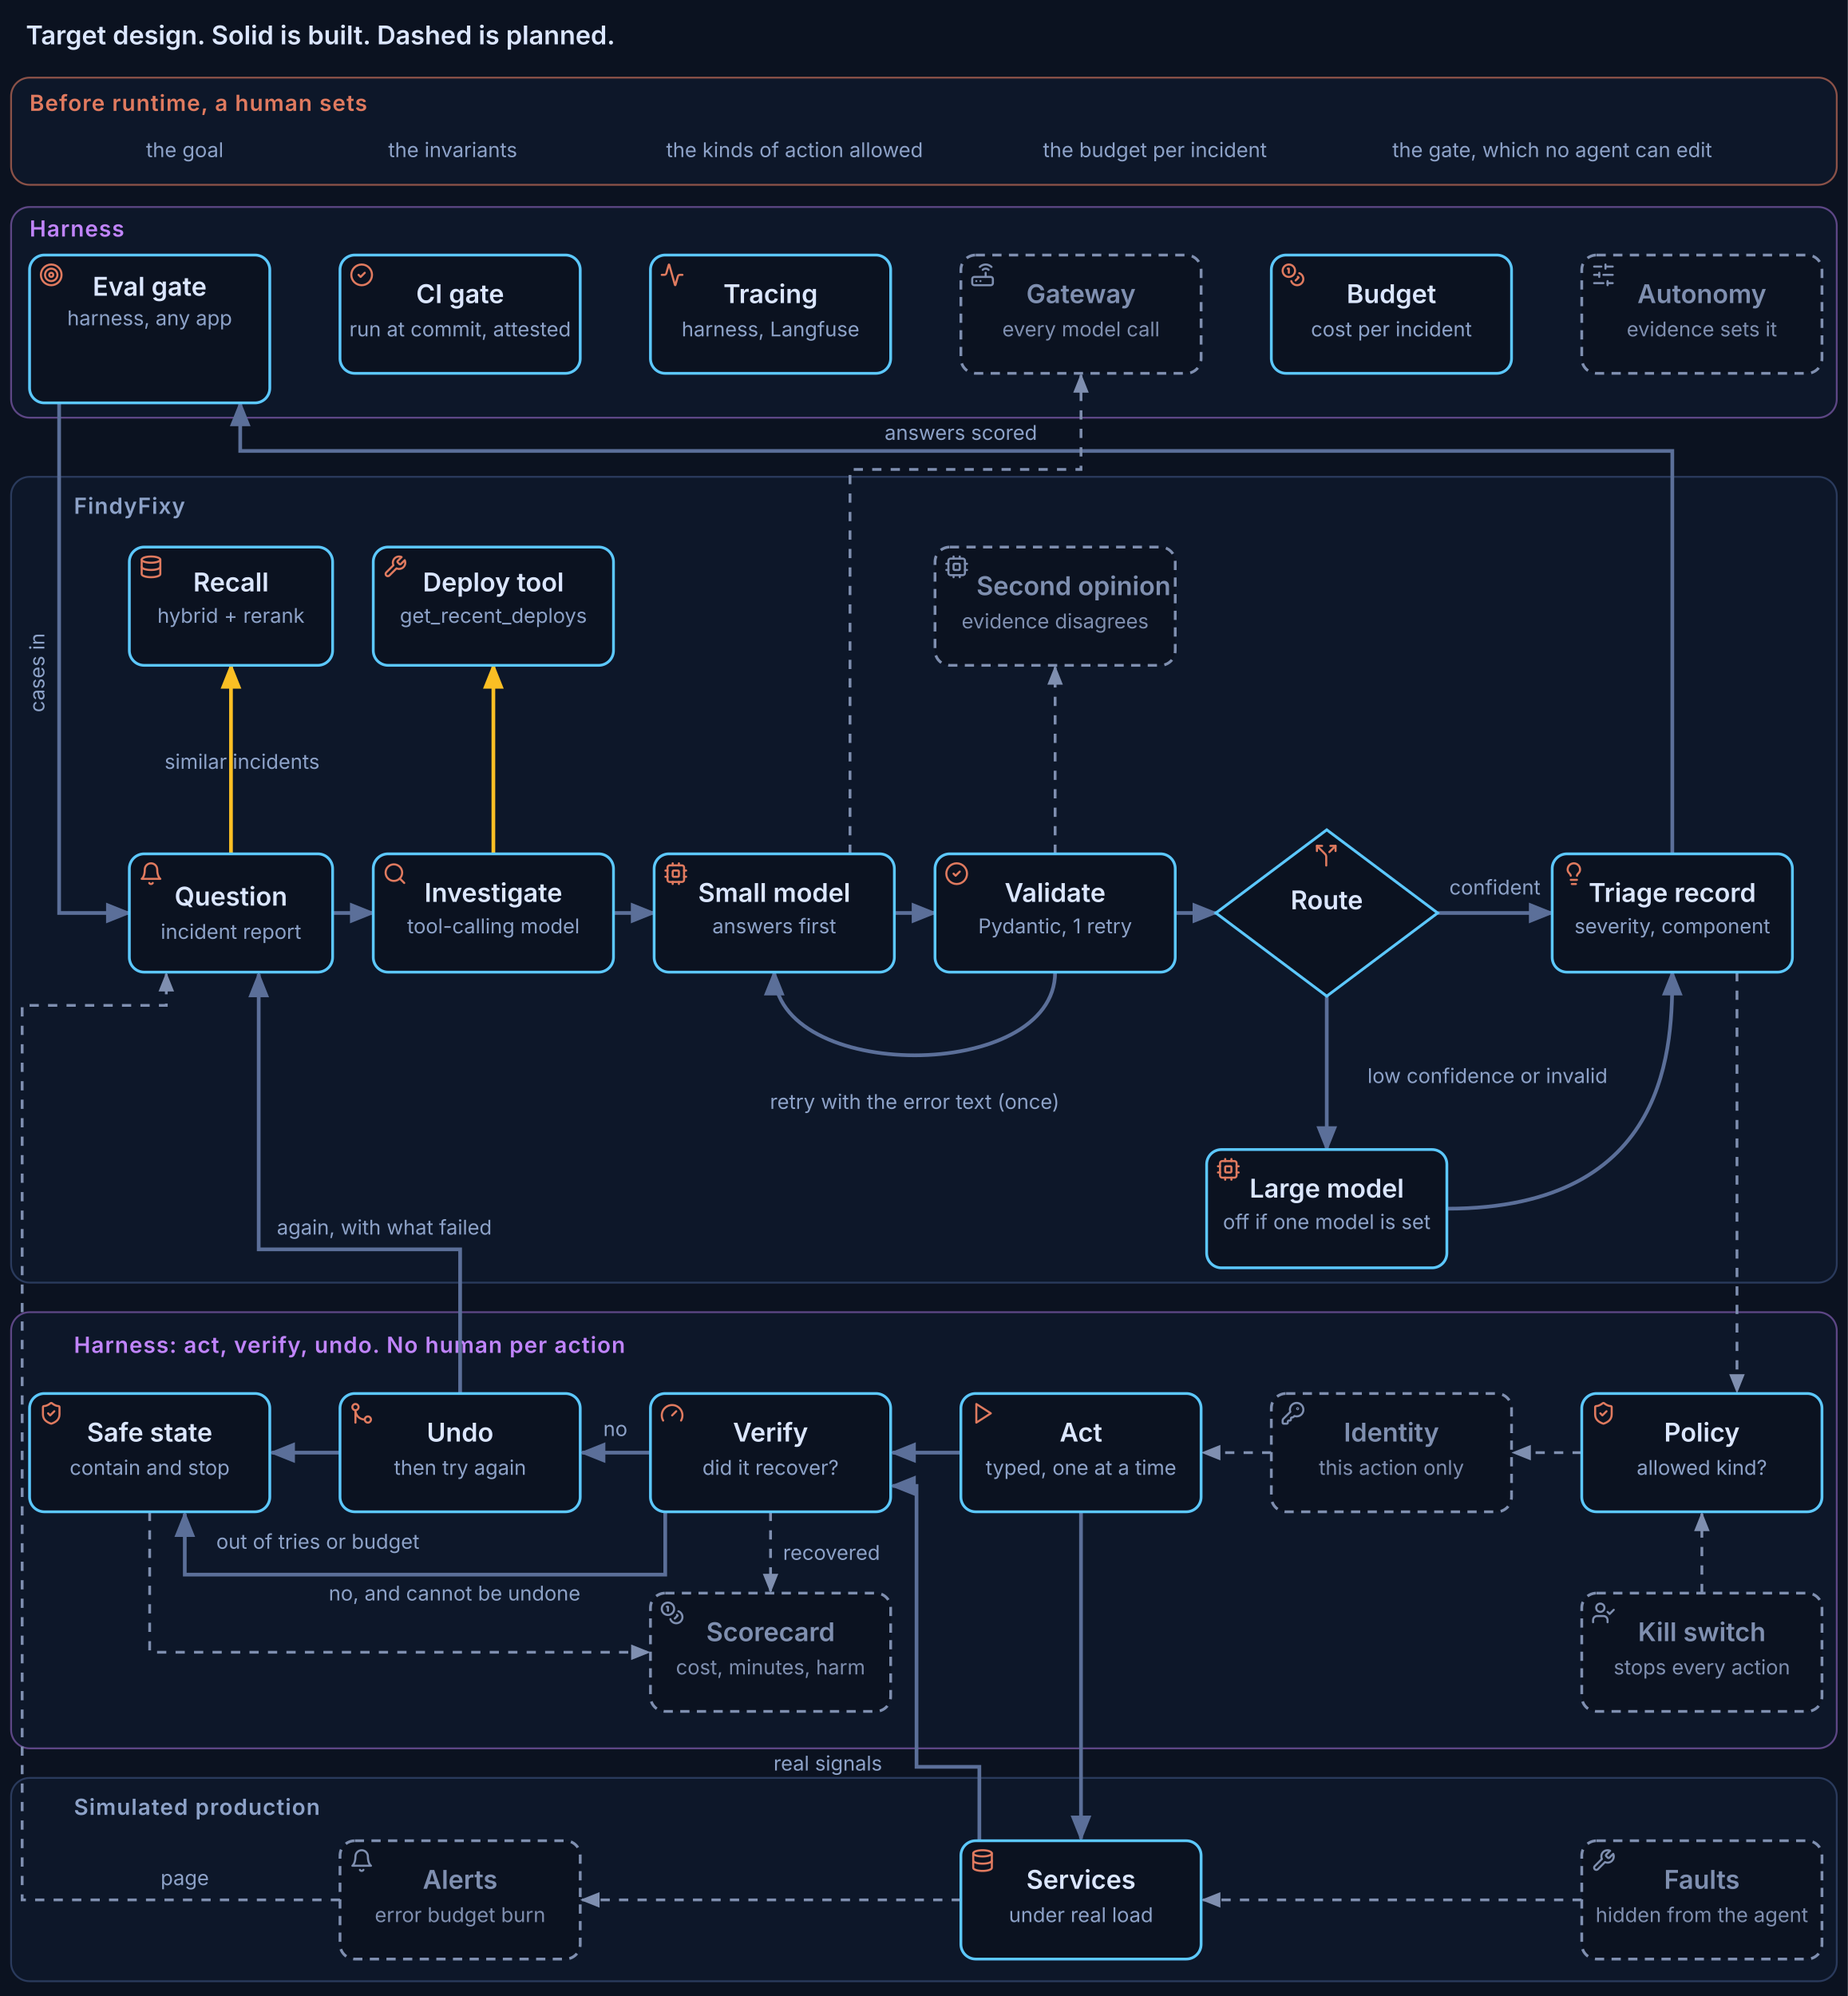
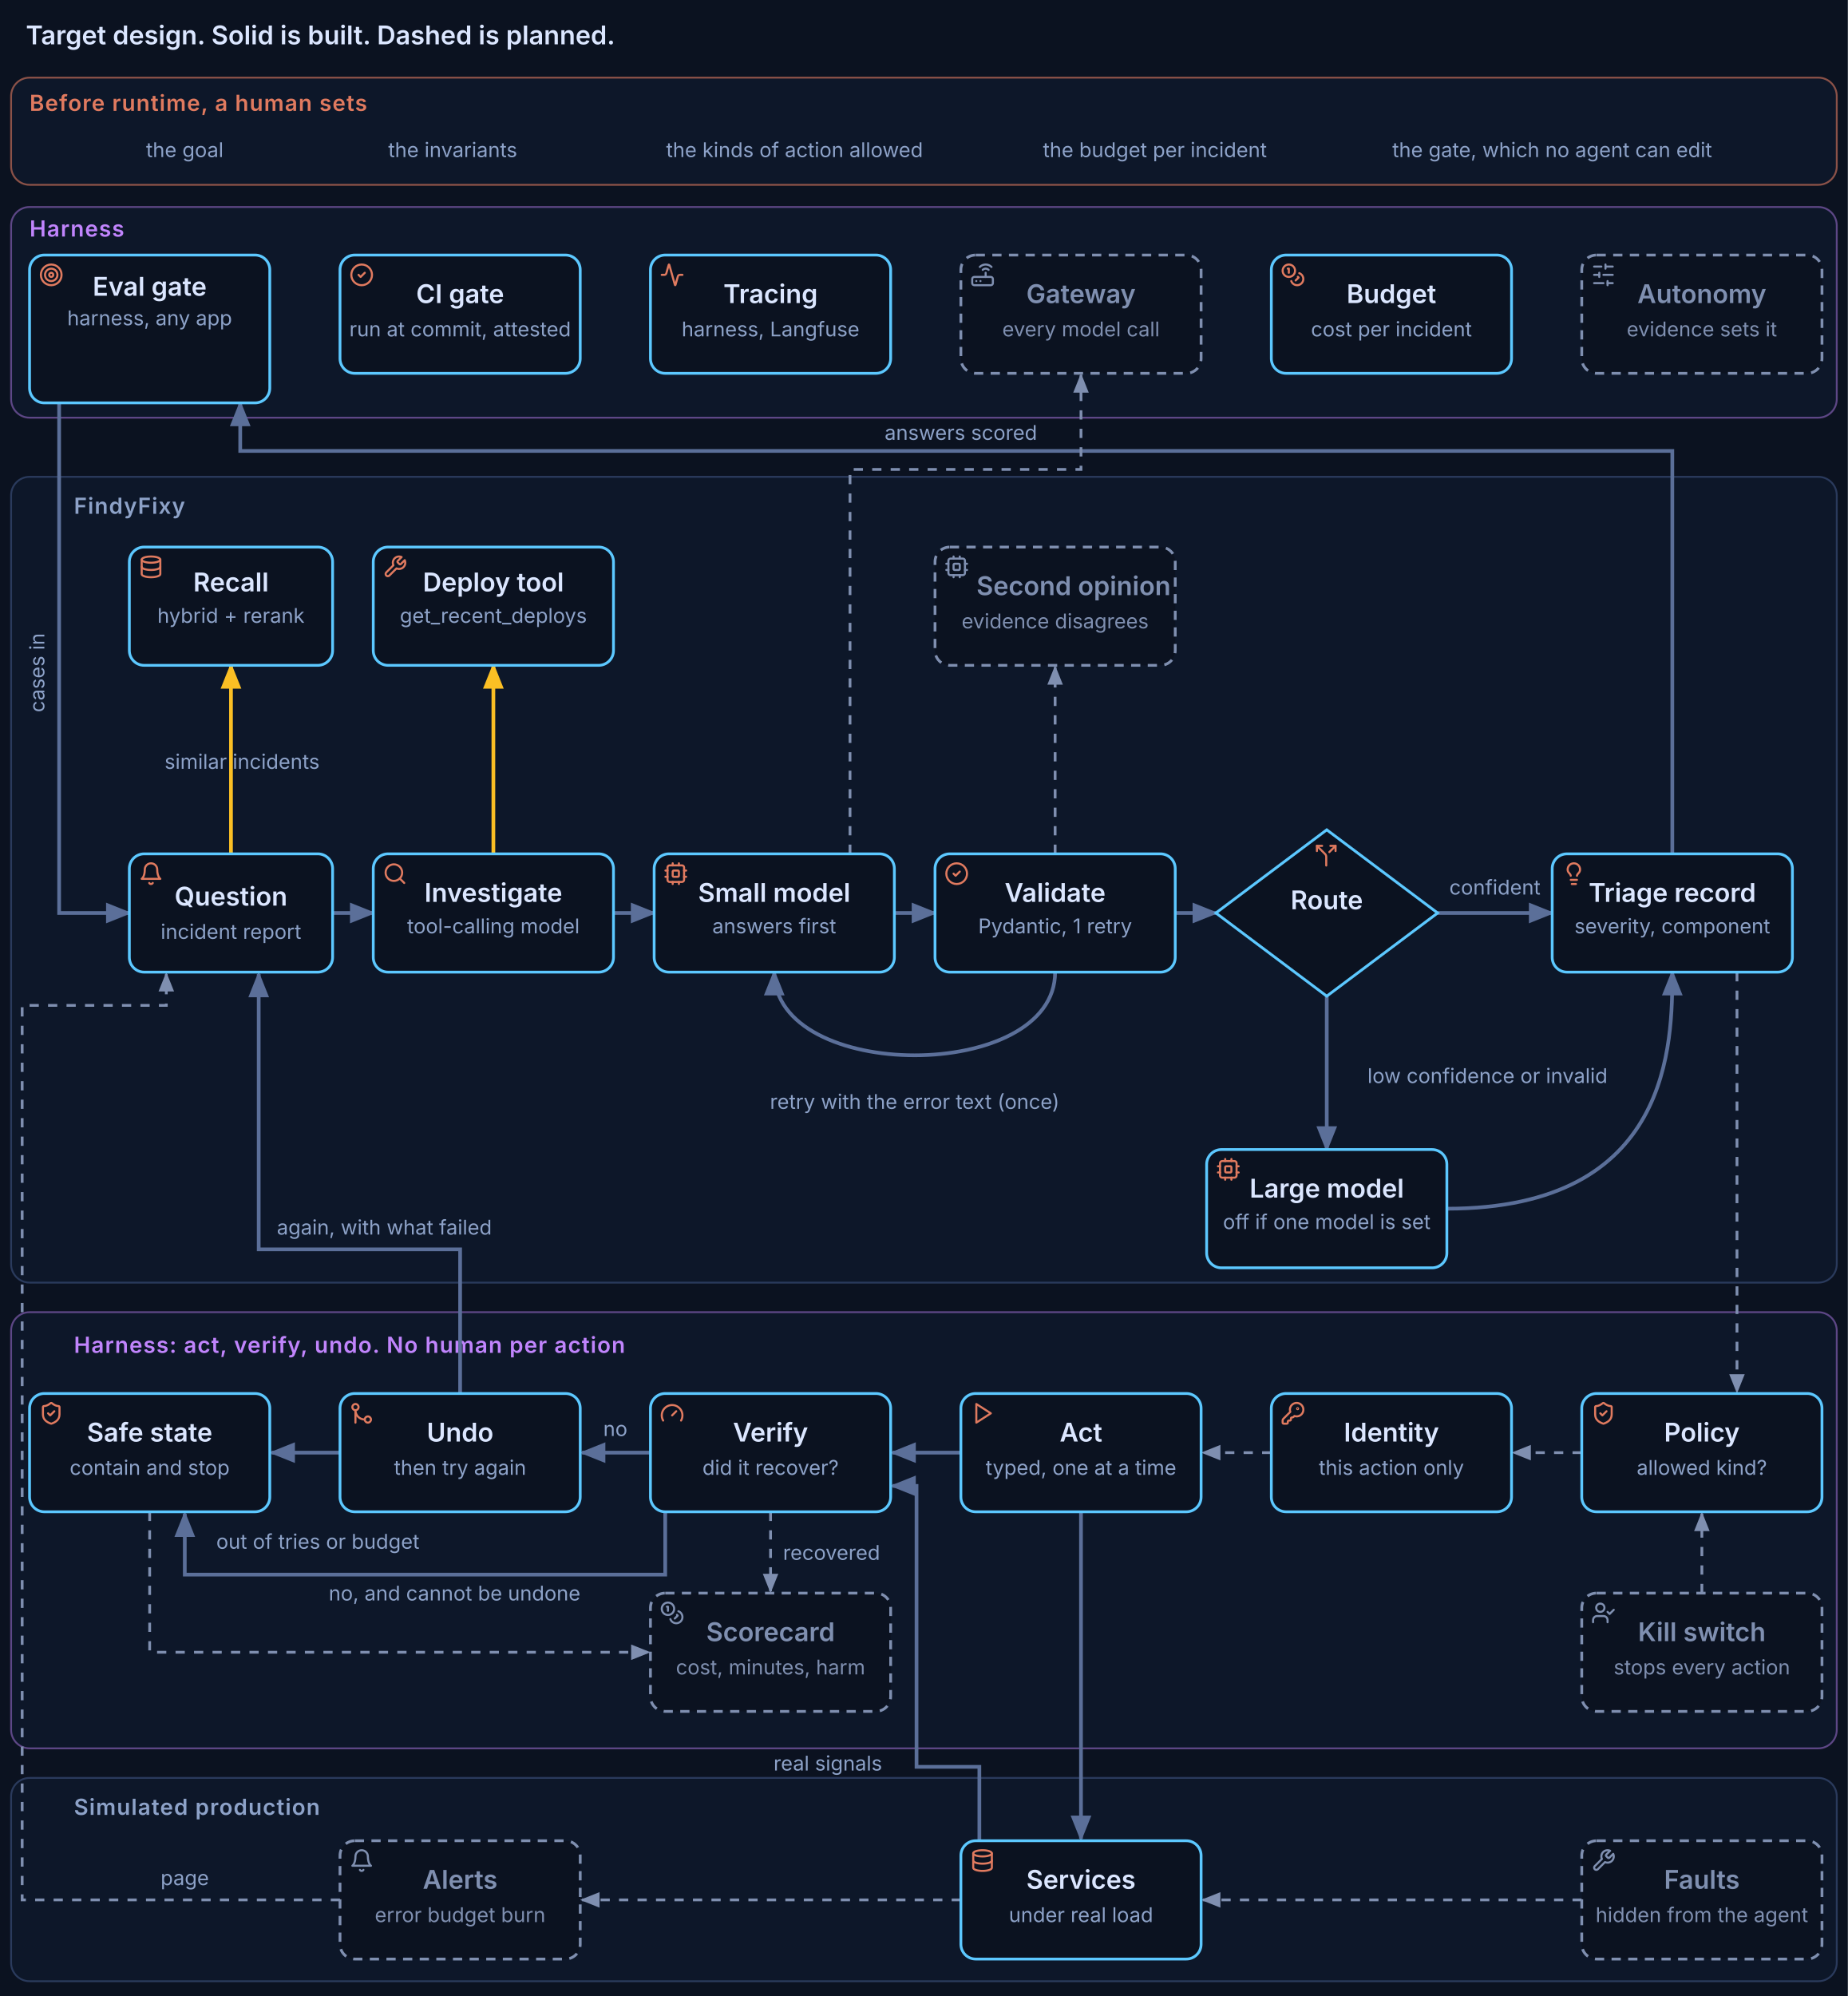
<svg xmlns="http://www.w3.org/2000/svg" viewBox="-60 -234 1000 1080" width="1000" height="1080" role="img" aria-label="Target design. Solid is built. Dashed is planned.">
  <style>
.lane { fill: #0d1729; stroke: #2a3a5c; stroke-width: 1; }
.lane.harness { stroke: #c084fc; stroke-opacity: .45; }
.lane-label { fill: #8da2c8; font-size: 12px; font-weight: 600; letter-spacing: .04em; }
.lane-label.harness { fill: #c084fc; }
.node rect, .node polygon { fill: #0b1220; stroke: #5cc8ff; stroke-width: 1.5; }
.node .t { fill: #dbe6ff; font-size: 14px; font-weight: 600; text-anchor: middle; }
.node .s, .node .badge { fill: #8da2c8; font-size: 11px; text-anchor: middle; }
.node[data-status=planned] rect { stroke: #7f8fb0; stroke-dasharray: 5 4; }
.node[data-status=planned] .t, .node[data-status=planned] .s { fill: #7f8fb0; }
.edge { fill: none; stroke: #5b6f99; stroke-width: 2; marker-end: url(#arrow); }
.edge.tool { stroke: #fbbf24; marker-end: url(#arrow-tool); }
.edge-label { fill: #8da2c8; font-size: 11px; text-anchor: middle; }
.edge.planned { stroke: #7f8fb0; stroke-width: 1.5; stroke-dasharray: 5 5; marker-end: url(#arrow-planned); }
.lane.human { stroke: #e07a5f; stroke-opacity: .6; }
.lane-label.human { fill: #e07a5f; }
.node .i.i.i { fill: none; stroke: #e07a5f; stroke-width: 2; stroke-linecap: round; stroke-linejoin: round; }
.node[data-status=planned] .i.i.i { stroke: #7f8fb0; stroke-dasharray: none; }
.caption { fill: #dbe6ff; font-size: 14px; font-weight: 600; }
text { font-family: ui-sans-serif, system-ui, -apple-system, "Segoe UI", sans-serif; }
</style>
  <defs>
    <marker id="arrow" viewBox="0 0 10 10" refX="9" refY="5" markerWidth="7" markerHeight="7" orient="auto">
      <path d="M0,1 L10,5 L0,9 z" fill="#5b6f99" />
    </marker>
    <marker id="arrow-tool" viewBox="0 0 10 10" refX="9" refY="5" markerWidth="7" markerHeight="7" orient="auto">
      <path d="M0,1 L10,5 L0,9 z" fill="#fbbf24" />
    </marker>
    <marker id="arrow-planned" viewBox="0 0 10 10" refX="9" refY="5" markerWidth="7" markerHeight="7" orient="auto">
      <path d="M0,1 L10,5 L0,9 z" fill="#7f8fb0" />
    </marker>
  </defs>
  <rect x="-60" y="-234" width="1000" height="1080" fill="#0b1220" />
  <text class="caption" x="-46" y="-210">Target design. Solid is built. Dashed is planned.</text>
  <rect class="lane human" x="-54" y="-192" width="988" height="58" rx="10" />
  <text class="lane-label human" x="-44" y="-174">Before runtime, a human sets</text>
  <rect class="lane harness" x="-54" y="-122" width="988" height="114" rx="10" />
  <text class="lane-label harness" x="-44" y="-106">Harness</text>
  <rect class="lane" x="-54" y="24" width="988" height="436" rx="10" />
  <text class="lane-label" x="-20" y="44">FindyFixy</text>
  <rect class="lane harness" x="-54" y="476" width="988" height="236" rx="10" />
  <text class="lane-label harness" x="-20" y="498">Harness: act, verify, undo. No human per action</text>
  <rect class="lane" x="-54" y="728" width="988" height="110" rx="10" />
  <text class="lane-label" x="-20" y="748">Simulated production</text>
  <path id="e_eval_q" class="edge" d="M-28,-16 L-28,260 L10,260" />
  <path id="e_rec_eval" class="edge" d="M845,228 L845,10 L70,10 L70,-16" />
  <path id="e_q_inv" class="edge" d="M120,260 L142,260" />
  <path id="e_inv_small" class="edge" d="M272,260 L294,260" />
  <path id="e_small_val" class="edge" d="M424,260 L446,260" />
  <path id="e_val_route" class="edge" d="M576,260 L598,260" />
  <path id="e_retry" class="edge" d="M511,292 C511,352 359,352 359,292" />
  <path id="e_route_rec" class="edge" d="M718,260 L780,260" />
  <path id="e_route_large" class="edge" d="M658,305 L658,388" />
  <path id="e_large_rec" class="edge" d="M723,420 C845,420 845,330 845,292" />
  <path id="e_q_recall" class="edge tool" d="M65,228 L65,126" />
  <path id="e_inv_tool" class="edge tool" d="M207,228 L207,126" />
  <path id="p_small_gateway" class="edge planned" d="M400,228 L400,20 L525,20 L525,-31" />
  <path id="p_val_second" class="edge planned" d="M511,228 L511,127" />
  <path id="p_rec_policy" class="edge planned" d="M880,292 L880,519" />
  <path id="p_policy_identity" class="edge planned" d="M796,552 L759,552" />
  <path id="p_identity_act" class="edge planned" d="M628,552 L591,552" />
  <path id="p_act_verify" class="edge" d="M460,552 L423,552" />
  <path id="p_verify_undo" class="edge" d="M292,552 L255,552" />
  <path id="p_verify_safe" class="edge" d="M300,584 L300,618 L40,618 L40,585" />
  <path id="p_undo_safe" class="edge" d="M124,552 L87,552" />
  <path id="p_undo_again" class="edge" d="M189,520 L189,442 L80,442 L80,293" />
  <path id="p_verify_score" class="edge planned" d="M357,584 L357,627" />
  <path id="p_safe_score" class="edge planned" d="M21,584 L21,660 L291,660" />
  <path id="p_kill_policy" class="edge planned" d="M861,628 L861,585" />
  <path id="p_act_services" class="edge" d="M525,584 L525,761" />
  <path id="p_services_verify" class="edge" d="M470,762 L470,722 L436,722 L436,570 L423,570" />
  <path id="p_services_alerts" class="edge planned" d="M460,794 L255,794" />
  <path id="p_faults_services" class="edge planned" d="M796,794 L591,794" />
  <path id="p_alerts_question" class="edge planned" d="M124,794 L-48,794 L-48,310 L30,310 L30,293" />
  <text class="edge-label" x="40" y="-149">the goal</text>
  <text class="edge-label" x="185" y="-149">the invariants</text>
  <text class="edge-label" x="370" y="-149">the kinds of action allowed</text>
  <text class="edge-label" x="565" y="-149">the budget per incident</text>
  <text class="edge-label" x="780" y="-149">the gate, which no agent can edit</text>
  <text class="edge-label" x="-36" y="130" transform="rotate(-90 -36 130)">cases in</text>
  <text class="edge-label" x="460" y="4">answers scored</text>
  <text class="edge-label" x="435" y="366">retry with the error text (once)</text>
  <text class="edge-label" x="749" y="250">confident</text>
  <text class="edge-label" x="745" y="352">low confidence or invalid</text>
  <text class="edge-label" x="71" y="182">similar incidents</text>
  <text class="edge-label" x="273" y="543">no</text>
  <text class="edge-label" x="112" y="604">out of tries or budget</text>
  <text class="edge-label" x="186" y="632">no, and cannot be undone</text>
  <text class="edge-label" x="148" y="434">again, with what failed</text>
  <text class="edge-label" x="390" y="610">recovered</text>
  <text class="edge-label" x="388" y="724">real signals</text>
  <text class="edge-label" x="40" y="786">page</text>
  <g class="node" id="n_q" data-status="built">
    <rect x="10" y="228" width="110" height="64" rx="8" />
    <path class="i" transform="translate(15 232) scale(.56)" d="M6 8a6 6 0 0 1 12 0c0 7 3 9 3 9H3s3-2 3-9" />
    <path class="i" transform="translate(15 232) scale(.56)" d="M10.3 21a1.94 1.94 0 0 0 3.4 0" />
    <text class="t" x="65" y="256">Question</text>
    <text class="s" x="65" y="274">incident report</text>
  </g>
  <g class="node" id="n_inv" data-status="built">
    <rect x="142" y="228" width="130" height="64" rx="8" />
    <circle class="i" transform="translate(147 232) scale(.56)" cx="11" cy="11" r="8" />
    <path class="i" transform="translate(147 232) scale(.56)" d="m21 21-4.3-4.3" />
    <text class="t" x="207" y="254">Investigate</text>
    <text class="s" x="207" y="271">tool-calling model</text>
    <text class="badge" x="207" y="286" id="b_inv"> </text>
  </g>
  <g class="node" id="n_small" data-status="built">
    <rect x="294" y="228" width="130" height="64" rx="8" />
    <rect class="i" transform="translate(299 232) scale(.56)" width="16" height="16" x="4" y="4" rx="2" />
    <rect class="i" transform="translate(299 232) scale(.56)" width="6" height="6" x="9" y="9" rx="1" />
    <path class="i" transform="translate(299 232) scale(.56)" d="M15 2v2" />
    <path class="i" transform="translate(299 232) scale(.56)" d="M15 20v2" />
    <path class="i" transform="translate(299 232) scale(.56)" d="M2 15h2" />
    <path class="i" transform="translate(299 232) scale(.56)" d="M2 9h2" />
    <path class="i" transform="translate(299 232) scale(.56)" d="M20 15h2" />
    <path class="i" transform="translate(299 232) scale(.56)" d="M20 9h2" />
    <path class="i" transform="translate(299 232) scale(.56)" d="M9 2v2" />
    <path class="i" transform="translate(299 232) scale(.56)" d="M9 20v2" />
    <text class="t" x="359" y="254">Small model</text>
    <text class="s" x="359" y="271">answers first</text>
    <text class="badge" x="359" y="286" id="b_small"> </text>
  </g>
  <g class="node" id="n_val" data-status="built">
    <rect x="446" y="228" width="130" height="64" rx="8" />
    <circle class="i" transform="translate(451 232) scale(.56)" cx="12" cy="12" r="10" />
    <path class="i" transform="translate(451 232) scale(.56)" d="m9 12 2 2 4-4" />
    <text class="t" x="511" y="254">Validate</text>
    <text class="s" x="511" y="271">Pydantic, 1 retry</text>
    <text class="badge" x="511" y="286" id="b_val"> </text>
  </g>
  <g class="node" id="n_route" data-status="built">
    <polygon points="658,215 718,260 658,305 598,260" />
    <path class="i" transform="translate(651 222) scale(.56)" d="M16 3h5v5" />
    <path class="i" transform="translate(651 222) scale(.56)" d="M8 3H3v5" />
    <path class="i" transform="translate(651 222) scale(.56)" d="M12 22v-8.3a4 4 0 0 0-1.172-2.872L3 3" />
    <path class="i" transform="translate(651 222) scale(.56)" d="m15 9 6-6" />
    <text class="t" x="658" y="258">Route</text>
    <text class="badge" x="658" y="274" id="b_route"> </text>
  </g>
  <g class="node" id="n_large" data-status="built">
    <rect x="593" y="388" width="130" height="64" rx="8" />
    <rect class="i" transform="translate(598 392) scale(.56)" width="16" height="16" x="4" y="4" rx="2" />
    <rect class="i" transform="translate(598 392) scale(.56)" width="6" height="6" x="9" y="9" rx="1" />
    <path class="i" transform="translate(598 392) scale(.56)" d="M15 2v2" />
    <path class="i" transform="translate(598 392) scale(.56)" d="M15 20v2" />
    <path class="i" transform="translate(598 392) scale(.56)" d="M2 15h2" />
    <path class="i" transform="translate(598 392) scale(.56)" d="M2 9h2" />
    <path class="i" transform="translate(598 392) scale(.56)" d="M20 15h2" />
    <path class="i" transform="translate(598 392) scale(.56)" d="M20 9h2" />
    <path class="i" transform="translate(598 392) scale(.56)" d="M9 2v2" />
    <path class="i" transform="translate(598 392) scale(.56)" d="M9 20v2" />
    <text class="t" x="658" y="414">Large model</text>
    <text class="s" x="658" y="431">off if one model is set</text>
    <text class="badge" x="658" y="446" id="b_large"> </text>
  </g>
  <g class="node" id="n_rec" data-status="built">
    <rect x="780" y="228" width="130" height="64" rx="8" />
    <path class="i" transform="translate(785 232) scale(.56)" d="M15 14c.2-1 .7-1.7 1.5-2.5 1-.9 1.5-2.2 1.5-3.5A6 6 0 0 0 6 8c0 1 .2 2.2 1.5 3.5.7.7 1.3 1.5 1.5 2.5" />
    <path class="i" transform="translate(785 232) scale(.56)" d="M9 18h6" />
    <path class="i" transform="translate(785 232) scale(.56)" d="M10 22h4" />
    <text class="t" x="845" y="254">Triage record</text>
    <text class="s" x="845" y="271">severity, component</text>
    <text class="badge" x="845" y="286" id="b_rec"> </text>
  </g>
  <g class="node" id="n_recall" data-status="built">
    <rect x="10" y="62" width="110" height="64" rx="8" />
    <ellipse class="i" transform="translate(15 66) scale(.56)" cx="12" cy="5" rx="9" ry="3" />
    <path class="i" transform="translate(15 66) scale(.56)" d="M3 5V19A9 3 0 0 0 21 19V5" />
    <path class="i" transform="translate(15 66) scale(.56)" d="M3 12A9 3 0 0 0 21 12" />
    <text class="t" x="65" y="86">Recall</text>
    <text class="s" x="65" y="103">hybrid + rerank</text>
    <text class="badge" x="65" y="119" id="b_recall"> </text>
  </g>
  <g class="node" id="n_tool" data-status="built">
    <rect x="142" y="62" width="130" height="64" rx="8" />
    <path class="i" transform="translate(147 66) scale(.56)" d="M14.7 6.3a1 1 0 0 0 0 1.4l1.6 1.6a1 1 0 0 0 1.4 0l3.77-3.77a6 6 0 0 1-7.94 7.94l-6.91 6.91a2.12 2.12 0 0 1-3-3l6.91-6.91a6 6 0 0 1 7.94-7.94l-3.76 3.76z" />
    <text class="t" x="207" y="86">Deploy tool</text>
    <text class="s" x="207" y="103">get_recent_deploys</text>
    <text class="badge" x="207" y="119" id="b_tool"> </text>
  </g>
  <g class="node" id="n_eval" data-status="built">
    <rect x="-44" y="-96" width="130" height="80" rx="8" />
    <circle class="i" transform="translate(-39 -92) scale(.56)" cx="12" cy="12" r="10" />
    <circle class="i" transform="translate(-39 -92) scale(.56)" cx="12" cy="12" r="6" />
    <circle class="i" transform="translate(-39 -92) scale(.56)" cx="12" cy="12" r="2" />
    <text class="t" x="21" y="-74">Eval gate</text>
    <text class="s" x="21" y="-58">harness, any app</text>
    <text class="badge" x="21" y="-43" id="b_eval"> </text>
    <text class="badge" x="21" y="-28" id="b_evalscore"> </text>
  </g>
  <g class="node" data-status="built">
    <rect x="124" y="-96" width="130" height="64" rx="8" />
    <circle class="i" transform="translate(129 -92) scale(.56)" cx="12" cy="12" r="10" />
    <path class="i" transform="translate(129 -92) scale(.56)" d="m9 12 2 2 4-4" />
    <text class="t" x="189" y="-70">CI gate</text>
    <text class="s" x="189" y="-52">run at commit, attested</text>
  </g>
  <g class="node" data-status="built">
    <rect x="292" y="-96" width="130" height="64" rx="8" />
    <path class="i" transform="translate(297 -92) scale(.56)" d="M22 12h-2.48a2 2 0 0 0-1.93 1.46l-2.35 8.36a.25.25 0 0 1-.48 0L9.24 2.18a.25.25 0 0 0-.48 0l-2.35 8.36A2 2 0 0 1 4.49 12H2" />
    <text class="t" x="357" y="-70">Tracing</text>
    <text class="s" x="357" y="-52">harness, Langfuse</text>
  </g>
  <g class="node" data-status="planned">
    <rect x="460" y="-96" width="130" height="64" rx="8" />
    <rect class="i" transform="translate(465 -92) scale(.56)" width="20" height="8" x="2" y="14" rx="2" />
    <path class="i" transform="translate(465 -92) scale(.56)" d="M6.01 18H6" />
    <path class="i" transform="translate(465 -92) scale(.56)" d="M10.01 18H10" />
    <path class="i" transform="translate(465 -92) scale(.56)" d="M15 10v4" />
    <path class="i" transform="translate(465 -92) scale(.56)" d="M17.84 7.17a4 4 0 0 0-5.66 0" />
    <path class="i" transform="translate(465 -92) scale(.56)" d="M20.66 4.34a8 8 0 0 0-11.31 0" />
    <text class="t" x="525" y="-70">Gateway</text>
    <text class="s" x="525" y="-52">every model call</text>
  </g>
  <g class="node" data-status="built">
    <rect x="628" y="-96" width="130" height="64" rx="8" />
    <circle class="i" transform="translate(633 -92) scale(.56)" cx="8" cy="8" r="6" />
    <path class="i" transform="translate(633 -92) scale(.56)" d="M18.09 10.37A6 6 0 1 1 10.34 18" />
    <path class="i" transform="translate(633 -92) scale(.56)" d="M7 6h1v4" />
    <path class="i" transform="translate(633 -92) scale(.56)" d="m16.71 13.88.7.71-2.82 2.82" />
    <text class="t" x="693" y="-70">Budget</text>
    <text class="s" x="693" y="-52">cost per incident</text>
  </g>
  <g class="node" data-status="planned">
    <rect x="796" y="-96" width="130" height="64" rx="8" />
    <line class="i" transform="translate(801 -92) scale(.56)" x1="21" x2="14" y1="4" y2="4" />
    <line class="i" transform="translate(801 -92) scale(.56)" x1="10" x2="3" y1="4" y2="4" />
    <line class="i" transform="translate(801 -92) scale(.56)" x1="21" x2="12" y1="12" y2="12" />
    <line class="i" transform="translate(801 -92) scale(.56)" x1="8" x2="3" y1="12" y2="12" />
    <line class="i" transform="translate(801 -92) scale(.56)" x1="21" x2="16" y1="20" y2="20" />
    <line class="i" transform="translate(801 -92) scale(.56)" x1="12" x2="3" y1="20" y2="20" />
    <line class="i" transform="translate(801 -92) scale(.56)" x1="14" x2="14" y1="2" y2="6" />
    <line class="i" transform="translate(801 -92) scale(.56)" x1="8" x2="8" y1="10" y2="14" />
    <line class="i" transform="translate(801 -92) scale(.56)" x1="16" x2="16" y1="18" y2="22" />
    <text class="t" x="861" y="-70">Autonomy</text>
    <text class="s" x="861" y="-52">evidence sets it</text>
  </g>
  <g class="node" data-status="planned">
    <rect x="446" y="62" width="130" height="64" rx="8" />
    <rect class="i" transform="translate(451 66) scale(.56)" width="16" height="16" x="4" y="4" rx="2" />
    <rect class="i" transform="translate(451 66) scale(.56)" width="6" height="6" x="9" y="9" rx="1" />
    <path class="i" transform="translate(451 66) scale(.56)" d="M15 2v2" />
    <path class="i" transform="translate(451 66) scale(.56)" d="M15 20v2" />
    <path class="i" transform="translate(451 66) scale(.56)" d="M2 15h2" />
    <path class="i" transform="translate(451 66) scale(.56)" d="M2 9h2" />
    <path class="i" transform="translate(451 66) scale(.56)" d="M20 15h2" />
    <path class="i" transform="translate(451 66) scale(.56)" d="M20 9h2" />
    <path class="i" transform="translate(451 66) scale(.56)" d="M9 2v2" />
    <path class="i" transform="translate(451 66) scale(.56)" d="M9 20v2" />
    <text class="t" x="521" y="88">Second opinion</text>
    <text class="s" x="511" y="106">evidence disagrees</text>
  </g>
  <g class="node" data-status="built">
    <rect x="796" y="520" width="130" height="64" rx="8" />
    <path class="i" transform="translate(801 524) scale(.56)" d="M20 13c0 5-3.5 7.5-7.66 8.95a1 1 0 0 1-.67-.01C7.5 20.5 4 18 4 13V6a1 1 0 0 1 1-1c2 0 4.5-1.2 6.24-2.72a1.17 1.17 0 0 1 1.52 0C14.51 3.81 17 5 19 5a1 1 0 0 1 1 1z" />
    <path class="i" transform="translate(801 524) scale(.56)" d="m9 12 2 2 4-4" />
    <text class="t" x="861" y="546">Policy</text>
    <text class="s" x="861" y="564">allowed kind?</text>
  </g>
-   <g class="node" data-status="planned">
+   <g class="node" data-status="built">
    <rect x="628" y="520" width="130" height="64" rx="8" />
    <path class="i" transform="translate(633 524) scale(.56)" d="M2.586 17.414A2 2 0 0 0 2 18.828V21a1 1 0 0 0 1 1h3a1 1 0 0 0 1-1v-1a1 1 0 0 1 1-1h1a1 1 0 0 0 1-1v-1a1 1 0 0 1 1-1h.172a2 2 0 0 0 1.414-.586l.814-.814a6.5 6.5 0 1 0-4-4z" />
    <circle class="i" transform="translate(633 524) scale(.56)" cx="16.5" cy="7.5" r=".5" />
    <text class="t" x="693" y="546">Identity</text>
    <text class="s" x="693" y="564">this action only</text>
  </g>
  <g class="node" data-status="built">
    <rect x="460" y="520" width="130" height="64" rx="8" />
    <polygon class="i" transform="translate(465 524) scale(.56)" points="6 3 20 12 6 21 6 3" />
    <text class="t" x="525" y="546">Act</text>
    <text class="s" x="525" y="564">typed, one at a time</text>
  </g>
  <g class="node" data-status="built">
    <rect x="292" y="520" width="130" height="64" rx="8" />
    <path class="i" transform="translate(297 524) scale(.56)" d="m12 14 4-4" />
    <path class="i" transform="translate(297 524) scale(.56)" d="M3.34 19a10 10 0 1 1 17.32 0" />
    <text class="t" x="357" y="546">Verify</text>
    <text class="s" x="357" y="564">did it recover?</text>
  </g>
  <g class="node" data-status="built">
    <rect x="124" y="520" width="130" height="64" rx="8" />
    <circle class="i" transform="translate(129 524) scale(.56)" cx="18" cy="18" r="3" />
    <circle class="i" transform="translate(129 524) scale(.56)" cx="6" cy="6" r="3" />
    <path class="i" transform="translate(129 524) scale(.56)" d="M6 21V9a9 9 0 0 0 9 9" />
    <text class="t" x="189" y="546">Undo</text>
    <text class="s" x="189" y="564">then try again</text>
  </g>
  <g class="node" data-status="built">
    <rect x="-44" y="520" width="130" height="64" rx="8" />
    <path class="i" transform="translate(-39 524) scale(.56)" d="M20 13c0 5-3.5 7.5-7.66 8.95a1 1 0 0 1-.67-.01C7.5 20.5 4 18 4 13V6a1 1 0 0 1 1-1c2 0 4.5-1.2 6.24-2.72a1.17 1.17 0 0 1 1.52 0C14.51 3.81 17 5 19 5a1 1 0 0 1 1 1z" />
    <path class="i" transform="translate(-39 524) scale(.56)" d="m9 12 2 2 4-4" />
    <text class="t" x="21" y="546">Safe state</text>
    <text class="s" x="21" y="564">contain and stop</text>
  </g>
  <g class="node" data-status="planned">
    <rect x="292" y="628" width="130" height="64" rx="8" />
    <circle class="i" transform="translate(297 632) scale(.56)" cx="8" cy="8" r="6" />
    <path class="i" transform="translate(297 632) scale(.56)" d="M18.09 10.37A6 6 0 1 1 10.34 18" />
    <path class="i" transform="translate(297 632) scale(.56)" d="M7 6h1v4" />
    <path class="i" transform="translate(297 632) scale(.56)" d="m16.71 13.88.7.71-2.82 2.82" />
    <text class="t" x="357" y="654">Scorecard</text>
    <text class="s" x="357" y="672">cost, minutes, harm</text>
  </g>
  <g class="node" data-status="planned">
    <rect x="796" y="628" width="130" height="64" rx="8" />
    <path class="i" transform="translate(801 632) scale(.56)" d="M16 21v-2a4 4 0 0 0-4-4H6a4 4 0 0 0-4 4v2" />
    <circle class="i" transform="translate(801 632) scale(.56)" cx="9" cy="7" r="4" />
    <polyline class="i" transform="translate(801 632) scale(.56)" points="16 11 18 13 22 9" />
    <text class="t" x="861" y="654">Kill switch</text>
    <text class="s" x="861" y="672">stops every action</text>
  </g>
  <g class="node" data-status="planned">
    <rect x="124" y="762" width="130" height="64" rx="8" />
    <path class="i" transform="translate(129 766) scale(.56)" d="M6 8a6 6 0 0 1 12 0c0 7 3 9 3 9H3s3-2 3-9" />
    <path class="i" transform="translate(129 766) scale(.56)" d="M10.3 21a1.94 1.94 0 0 0 3.4 0" />
    <text class="t" x="189" y="788">Alerts</text>
    <text class="s" x="189" y="806">error budget burn</text>
  </g>
  <g class="node" data-status="built">
    <rect x="460" y="762" width="130" height="64" rx="8" />
    <ellipse class="i" transform="translate(465 766) scale(.56)" cx="12" cy="5" rx="9" ry="3" />
    <path class="i" transform="translate(465 766) scale(.56)" d="M3 5V19A9 3 0 0 0 21 19V5" />
    <path class="i" transform="translate(465 766) scale(.56)" d="M3 12A9 3 0 0 0 21 12" />
    <text class="t" x="525" y="788">Services</text>
    <text class="s" x="525" y="806">under real load</text>
  </g>
  <g class="node" data-status="planned">
    <rect x="796" y="762" width="130" height="64" rx="8" />
    <path class="i" transform="translate(801 766) scale(.56)" d="M14.7 6.3a1 1 0 0 0 0 1.4l1.6 1.6a1 1 0 0 0 1.4 0l3.77-3.77a6 6 0 0 1-7.94 7.94l-6.91 6.91a2.12 2.12 0 0 1-3-3l6.91-6.91a6 6 0 0 1 7.94-7.94l-3.76 3.76z" />
    <text class="t" x="861" y="788">Faults</text>
    <text class="s" x="861" y="806">hidden from the agent</text>
  </g>
</svg>
